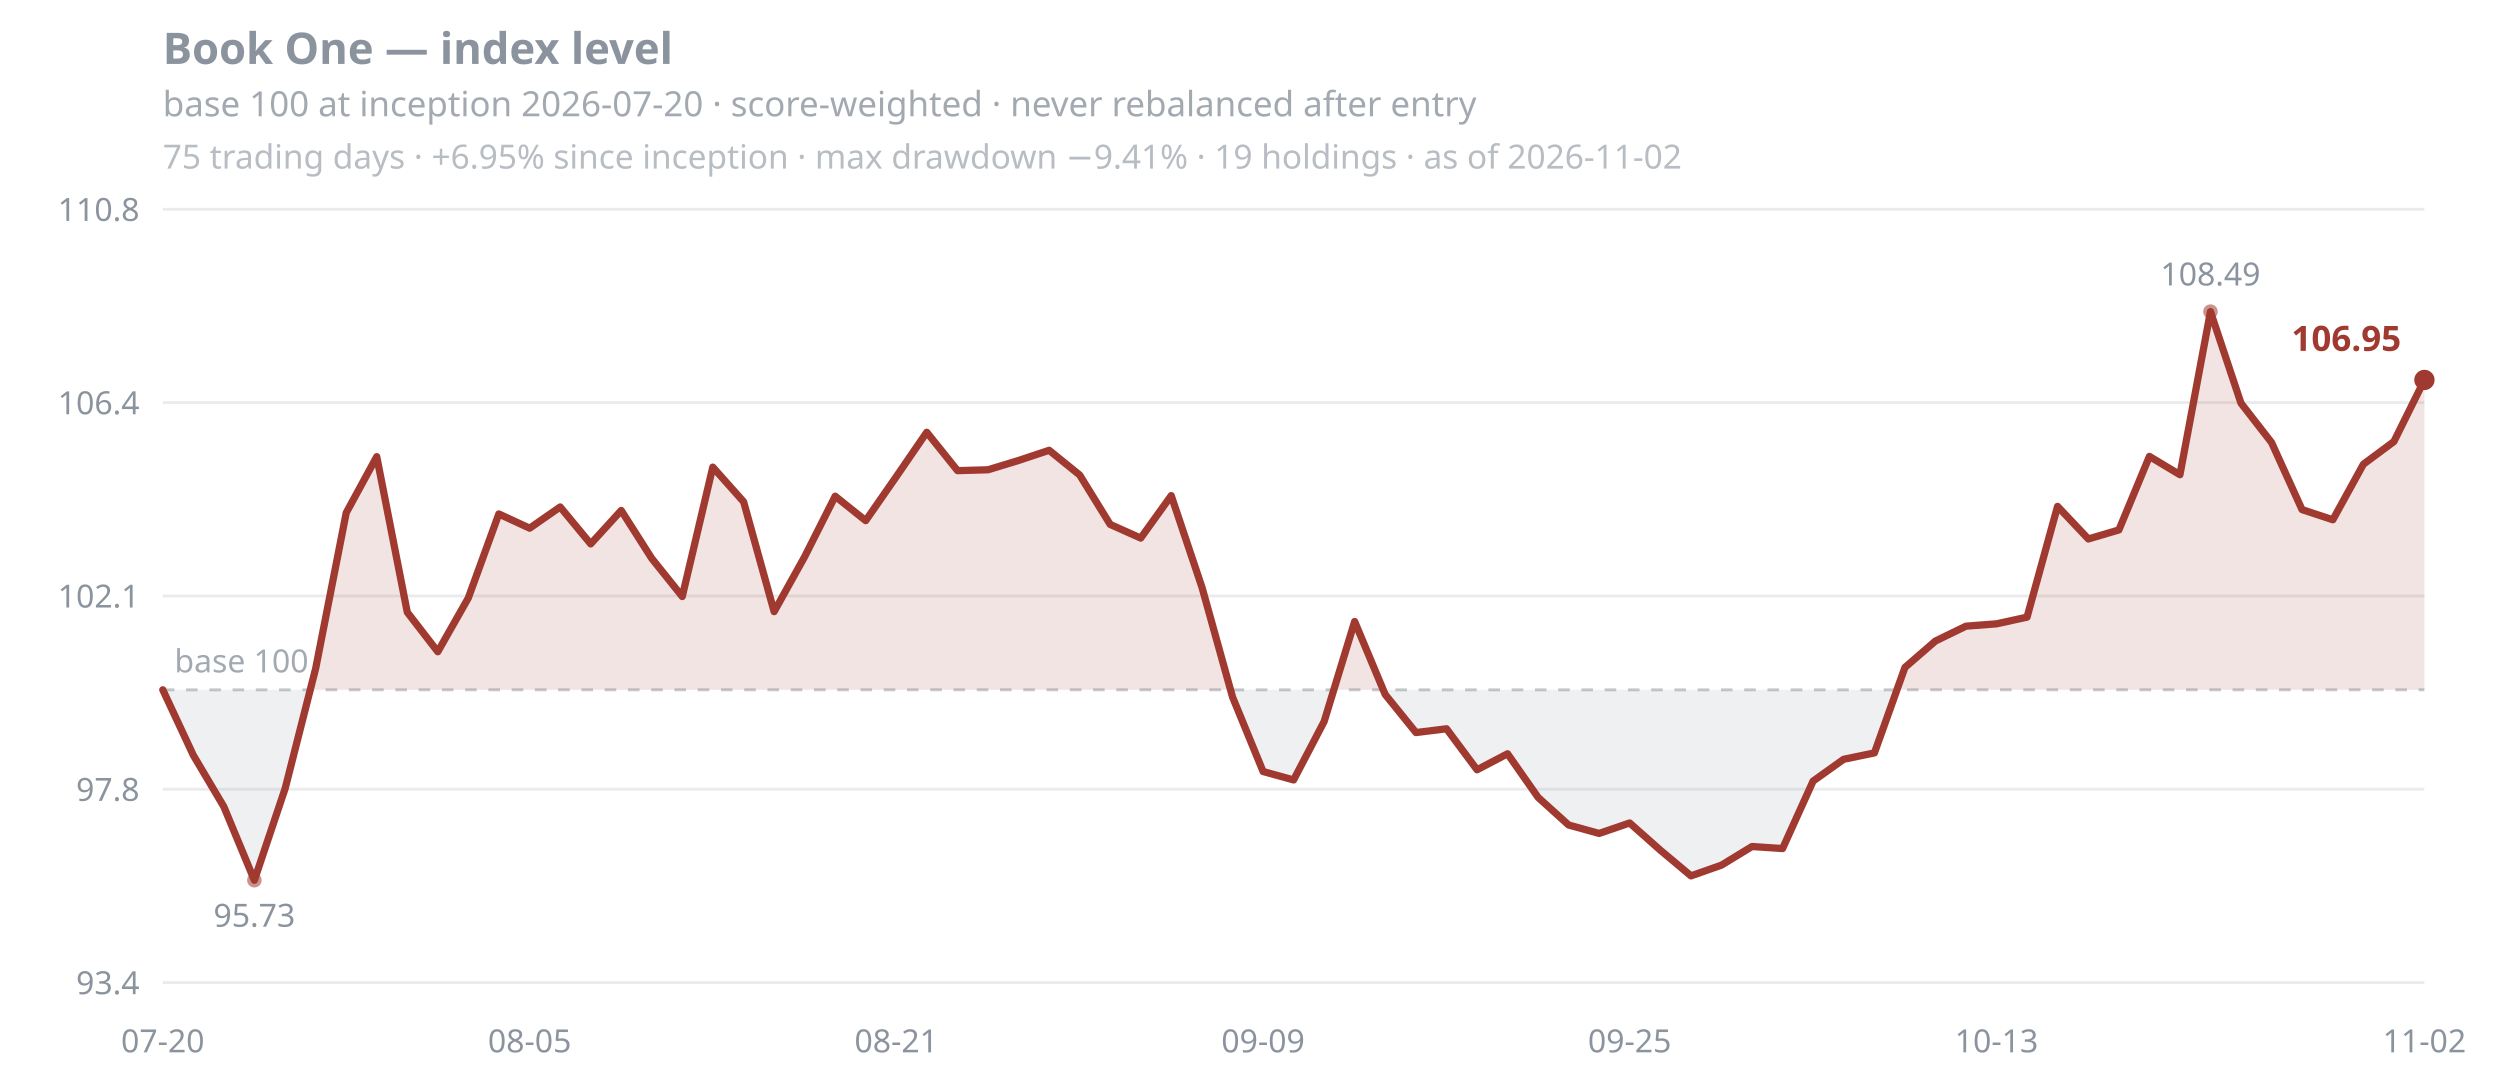
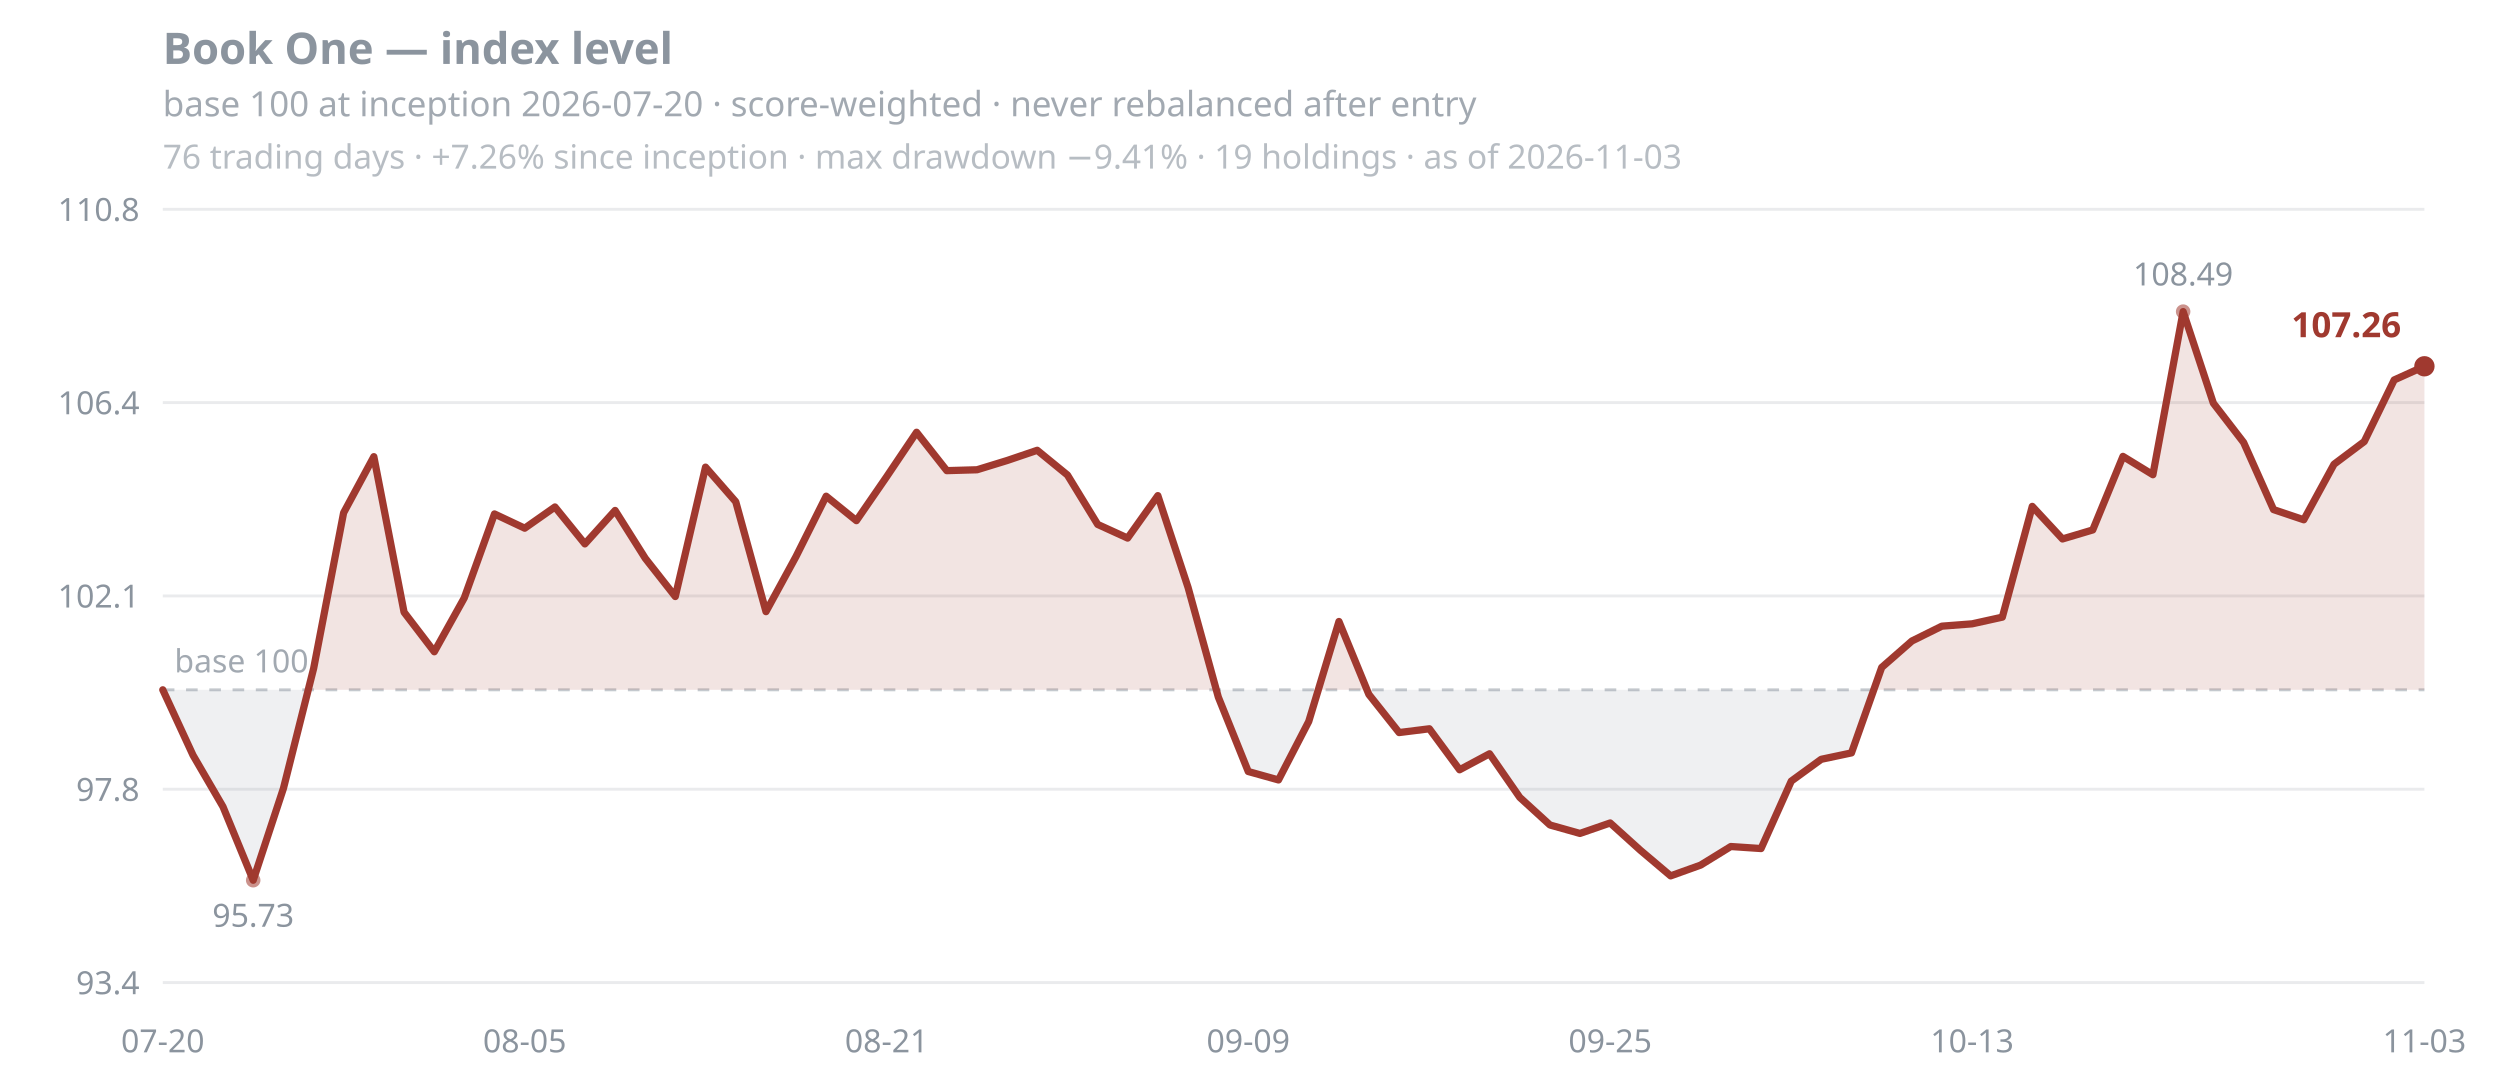
<svg xmlns="http://www.w3.org/2000/svg" viewBox="0 0 860 372" font-family="ui-sans-serif,system-ui,sans-serif">
  <text x="56" y="22" font-size="15" font-weight="600" fill="#8b949e">Book One — index level</text>
  <text x="56" y="40" font-size="12" fill="#8b949e" opacity="0.8">base 100 at inception 2026-07-20 · score-weighted · never rebalanced after entry</text>
-   <text x="56" y="58" font-size="11.5" fill="#8b949e" opacity="0.62">75 trading days · +6.95% since inception · max drawdown −9.41% · 19 holdings · as of 2026-11-02</text>
+   <text x="56" y="58" font-size="11.5" fill="#8b949e" opacity="0.62">76 trading days · +7.26% since inception · max drawdown −9.41% · 19 holdings · as of 2026-11-03</text>
  <line x1="56" y1="338.0" x2="834" y2="338.0" stroke="#8b949e" stroke-opacity="0.18" />
  <text x="48" y="342.0" font-size="11" fill="#8b949e" text-anchor="end">93.4</text>
  <line x1="56" y1="271.5" x2="834" y2="271.5" stroke="#8b949e" stroke-opacity="0.18" />
  <text x="48" y="275.5" font-size="11" fill="#8b949e" text-anchor="end">97.8</text>
  <line x1="56" y1="205.0" x2="834" y2="205.0" stroke="#8b949e" stroke-opacity="0.18" />
  <text x="48" y="209.0" font-size="11" fill="#8b949e" text-anchor="end">102.1</text>
  <line x1="56" y1="138.5" x2="834" y2="138.5" stroke="#8b949e" stroke-opacity="0.18" />
  <text x="48" y="142.5" font-size="11" fill="#8b949e" text-anchor="end">106.4</text>
  <line x1="56" y1="72.0" x2="834" y2="72.0" stroke="#8b949e" stroke-opacity="0.18" />
  <text x="48" y="76.0" font-size="11" fill="#8b949e" text-anchor="end">110.8</text>
  <line x1="56" y1="237.3" x2="834" y2="237.3" stroke="#8b949e" stroke-opacity="0.5" stroke-dasharray="4 4" />
  <text x="60" y="231.3" font-size="11" fill="#8b949e" text-anchor="start" opacity="0.8">base 100</text>
  <text x="56.0" y="362" font-size="11" fill="#8b949e" text-anchor="middle">07-20</text>
-   <text x="182.2" y="362" font-size="11" fill="#8b949e" text-anchor="middle">08-05</text>
-   <text x="308.3" y="362" font-size="11" fill="#8b949e" text-anchor="middle">08-21</text>
-   <text x="434.5" y="362" font-size="11" fill="#8b949e" text-anchor="middle">09-09</text>
-   <text x="560.6" y="362" font-size="11" fill="#8b949e" text-anchor="middle">09-25</text>
-   <text x="686.8" y="362" font-size="11" fill="#8b949e" text-anchor="middle">10-13</text>
-   <text x="834.0" y="362" font-size="11" fill="#8b949e" text-anchor="middle">11-02</text>
+   <text x="180.5" y="362" font-size="11" fill="#8b949e" text-anchor="middle">08-05</text>
+   <text x="305.0" y="362" font-size="11" fill="#8b949e" text-anchor="middle">08-21</text>
+   <text x="429.4" y="362" font-size="11" fill="#8b949e" text-anchor="middle">09-09</text>
+   <text x="553.9" y="362" font-size="11" fill="#8b949e" text-anchor="middle">09-25</text>
+   <text x="678.4" y="362" font-size="11" fill="#8b949e" text-anchor="middle">10-13</text>
+   <text x="834.0" y="362" font-size="11" fill="#8b949e" text-anchor="middle">11-03</text>
  <defs>
    <clipPath id="above">
      <rect x="56" y="72" width="778" height="165.3" />
    </clipPath>
    <clipPath id="below">
      <rect x="56" y="237.3" width="778" height="100.7" />
    </clipPath>
  </defs>
-   <polygon points="56.0,237.3 56.0,237.3 66.5,259.8 77.0,277.5 87.5,302.8 98.1,271.2 108.6,229.9 119.1,176.4 129.6,157.1 140.1,210.6 150.6,224.2 161.1,205.7 171.6,176.8 182.2,181.7 192.7,174.4 203.2,187.1 213.7,175.6 224.2,192.1 234.7,205.2 245.2,160.7 255.8,172.6 266.3,210.4 276.8,191.5 287.3,170.7 297.8,179.1 308.3,164.0 318.8,148.7 329.4,161.9 339.9,161.6 350.4,158.4 360.9,154.9 371.4,163.4 381.9,180.4 392.4,185.1 402.9,170.5 413.5,202.1 424.0,239.8 434.5,265.4 445.0,268.3 455.5,248.2 466.0,213.8 476.5,238.9 487.1,252.0 497.6,250.7 508.1,264.8 518.6,259.3 529.1,274.3 539.6,283.8 550.1,286.7 560.6,283.1 571.2,292.5 581.7,301.3 592.2,297.6 602.7,291.2 613.2,291.9 623.7,268.7 634.2,261.2 644.8,259.0 655.3,229.6 665.8,220.5 676.3,215.4 686.8,214.6 697.3,212.3 707.8,174.2 718.4,185.4 728.9,182.3 739.4,157.0 749.9,163.3 760.4,107.2 770.9,138.7 781.4,152.2 791.9,175.3 802.5,178.8 813.0,159.7 823.5,151.9 834.0,130.7 834.0,237.3" fill="#a0392f" fill-opacity="0.14" clip-path="url(#above)" />
-   <polygon points="56.0,237.3 56.0,237.3 66.5,259.8 77.0,277.5 87.5,302.8 98.1,271.2 108.6,229.9 119.1,176.4 129.6,157.1 140.1,210.6 150.6,224.2 161.1,205.7 171.6,176.8 182.2,181.7 192.7,174.4 203.2,187.1 213.7,175.6 224.2,192.1 234.7,205.2 245.2,160.7 255.8,172.6 266.3,210.4 276.8,191.5 287.3,170.7 297.8,179.1 308.3,164.0 318.8,148.7 329.4,161.9 339.9,161.6 350.4,158.4 360.9,154.9 371.4,163.4 381.9,180.4 392.4,185.1 402.9,170.5 413.5,202.1 424.0,239.8 434.5,265.4 445.0,268.3 455.5,248.2 466.0,213.8 476.5,238.9 487.1,252.0 497.6,250.7 508.1,264.8 518.6,259.3 529.1,274.3 539.6,283.8 550.1,286.7 560.6,283.1 571.2,292.5 581.7,301.3 592.2,297.6 602.7,291.2 613.2,291.9 623.7,268.7 634.2,261.2 644.8,259.0 655.3,229.6 665.8,220.5 676.3,215.4 686.8,214.6 697.3,212.3 707.8,174.2 718.4,185.4 728.9,182.3 739.4,157.0 749.9,163.3 760.4,107.2 770.9,138.7 781.4,152.2 791.9,175.3 802.5,178.8 813.0,159.7 823.5,151.9 834.0,130.7 834.0,237.3" fill="#8b949e" fill-opacity="0.14" clip-path="url(#below)" />
-   <polyline points="56.0,237.3 66.5,259.8 77.0,277.5 87.5,302.8 98.1,271.2 108.6,229.9 119.1,176.4 129.6,157.1 140.1,210.6 150.6,224.2 161.1,205.7 171.6,176.8 182.2,181.7 192.7,174.4 203.2,187.1 213.7,175.6 224.2,192.1 234.7,205.2 245.2,160.7 255.8,172.6 266.3,210.4 276.8,191.5 287.3,170.7 297.8,179.1 308.3,164.0 318.8,148.7 329.4,161.9 339.9,161.6 350.4,158.4 360.9,154.9 371.4,163.4 381.9,180.4 392.4,185.1 402.9,170.5 413.5,202.1 424.0,239.8 434.5,265.4 445.0,268.3 455.5,248.2 466.0,213.8 476.5,238.9 487.1,252.0 497.6,250.7 508.1,264.8 518.6,259.3 529.1,274.3 539.6,283.8 550.1,286.7 560.6,283.1 571.2,292.5 581.7,301.3 592.2,297.6 602.7,291.2 613.2,291.9 623.7,268.7 634.2,261.2 644.8,259.0 655.3,229.6 665.8,220.5 676.3,215.4 686.8,214.6 697.3,212.3 707.8,174.2 718.4,185.4 728.9,182.3 739.4,157.0 749.9,163.3 760.4,107.2 770.9,138.7 781.4,152.2 791.9,175.3 802.5,178.8 813.0,159.7 823.5,151.9 834.0,130.7" fill="none" stroke="#a0392f" stroke-width="2.5" stroke-linejoin="round" stroke-linecap="round" />
-   <circle cx="87.5" cy="302.8" r="2.5" fill="#a0392f" fill-opacity="0.55" />
-   <text x="87.5" y="318.8" font-size="11" fill="#8b949e" text-anchor="middle">95.73</text>
-   <circle cx="760.4" cy="107.2" r="2.5" fill="#a0392f" fill-opacity="0.55" />
-   <text x="760.4" y="98.2" font-size="11" fill="#8b949e" text-anchor="middle">108.49</text>
-   <circle cx="834.0" cy="130.7" r="3.5" fill="#a0392f" />
-   <text x="826.0" y="120.7" font-size="12" font-weight="600" fill="#a0392f" text-anchor="end">106.95</text>
+   <polygon points="56.0,237.3 56.0,237.3 66.4,259.8 76.7,277.5 87.1,302.8 97.5,271.2 107.9,229.9 118.2,176.4 128.6,157.1 139.0,210.6 149.4,224.2 159.7,205.7 170.1,176.8 180.5,181.7 190.9,174.4 201.2,187.1 211.6,175.6 222.0,192.1 232.3,205.2 242.7,160.7 253.1,172.6 263.5,210.4 273.8,191.5 284.2,170.7 294.6,179.1 305.0,164.0 315.3,148.7 325.7,161.9 336.1,161.6 346.5,158.4 356.8,154.9 367.2,163.4 377.6,180.4 387.9,185.1 398.3,170.5 408.7,202.1 419.1,239.8 429.4,265.4 439.8,268.3 450.2,248.2 460.6,213.8 470.9,238.9 481.3,252.0 491.7,250.7 502.1,264.8 512.4,259.3 522.8,274.3 533.2,283.8 543.5,286.7 553.9,283.1 564.3,292.5 574.7,301.3 585.0,297.6 595.4,291.2 605.8,291.9 616.2,268.7 626.5,261.2 636.9,259.0 647.3,229.6 657.7,220.5 668.0,215.4 678.4,214.6 688.8,212.3 699.1,174.2 709.5,185.4 719.9,182.3 730.3,157.0 740.6,163.3 751.0,107.2 761.4,138.7 771.8,152.2 782.1,175.3 792.5,178.8 802.9,159.7 813.3,151.9 823.6,130.7 834.0,126.0 834.0,237.3" fill="#a0392f" fill-opacity="0.14" clip-path="url(#above)" />
+   <polygon points="56.0,237.3 56.0,237.3 66.4,259.8 76.7,277.5 87.1,302.8 97.5,271.2 107.9,229.9 118.2,176.4 128.6,157.1 139.0,210.6 149.4,224.2 159.7,205.7 170.1,176.8 180.5,181.7 190.9,174.4 201.2,187.1 211.6,175.6 222.0,192.1 232.3,205.2 242.7,160.7 253.1,172.6 263.5,210.4 273.8,191.5 284.2,170.7 294.6,179.1 305.0,164.0 315.3,148.7 325.7,161.9 336.1,161.6 346.5,158.4 356.8,154.9 367.2,163.4 377.6,180.4 387.9,185.1 398.3,170.5 408.7,202.1 419.1,239.8 429.4,265.4 439.8,268.3 450.2,248.2 460.6,213.8 470.9,238.9 481.3,252.0 491.7,250.7 502.1,264.8 512.4,259.3 522.8,274.3 533.2,283.8 543.5,286.7 553.9,283.1 564.3,292.5 574.7,301.3 585.0,297.6 595.4,291.2 605.8,291.9 616.2,268.7 626.5,261.2 636.9,259.0 647.3,229.6 657.7,220.5 668.0,215.4 678.4,214.6 688.8,212.3 699.1,174.2 709.5,185.4 719.9,182.3 730.3,157.0 740.6,163.3 751.0,107.2 761.4,138.7 771.8,152.2 782.1,175.3 792.5,178.8 802.9,159.7 813.3,151.9 823.6,130.7 834.0,126.0 834.0,237.3" fill="#8b949e" fill-opacity="0.14" clip-path="url(#below)" />
+   <polyline points="56.0,237.3 66.4,259.8 76.7,277.5 87.1,302.8 97.5,271.2 107.9,229.9 118.2,176.4 128.6,157.1 139.0,210.6 149.4,224.2 159.7,205.7 170.1,176.8 180.5,181.7 190.9,174.4 201.2,187.1 211.6,175.6 222.0,192.1 232.3,205.2 242.7,160.7 253.1,172.6 263.5,210.4 273.8,191.5 284.2,170.7 294.6,179.1 305.0,164.0 315.3,148.7 325.7,161.9 336.1,161.6 346.5,158.4 356.8,154.9 367.2,163.4 377.6,180.4 387.9,185.1 398.3,170.5 408.7,202.1 419.1,239.8 429.4,265.4 439.8,268.3 450.2,248.2 460.6,213.8 470.9,238.9 481.3,252.0 491.7,250.7 502.1,264.8 512.4,259.3 522.8,274.3 533.2,283.8 543.5,286.7 553.9,283.1 564.3,292.5 574.7,301.3 585.0,297.6 595.4,291.2 605.8,291.9 616.2,268.7 626.5,261.2 636.9,259.0 647.3,229.6 657.7,220.5 668.0,215.4 678.4,214.6 688.8,212.3 699.1,174.2 709.5,185.4 719.9,182.3 730.3,157.0 740.6,163.3 751.0,107.2 761.4,138.7 771.8,152.2 782.1,175.3 792.5,178.8 802.9,159.7 813.3,151.9 823.6,130.7 834.0,126.0" fill="none" stroke="#a0392f" stroke-width="2.5" stroke-linejoin="round" stroke-linecap="round" />
+   <circle cx="87.1" cy="302.8" r="2.5" fill="#a0392f" fill-opacity="0.55" />
+   <text x="87.1" y="318.8" font-size="11" fill="#8b949e" text-anchor="middle">95.73</text>
+   <circle cx="751.0" cy="107.2" r="2.5" fill="#a0392f" fill-opacity="0.55" />
+   <text x="751.0" y="98.2" font-size="11" fill="#8b949e" text-anchor="middle">108.49</text>
+   <circle cx="834.0" cy="126.0" r="3.5" fill="#a0392f" />
+   <text x="826.0" y="116.0" font-size="12" font-weight="600" fill="#a0392f" text-anchor="end">107.26</text>
</svg>
